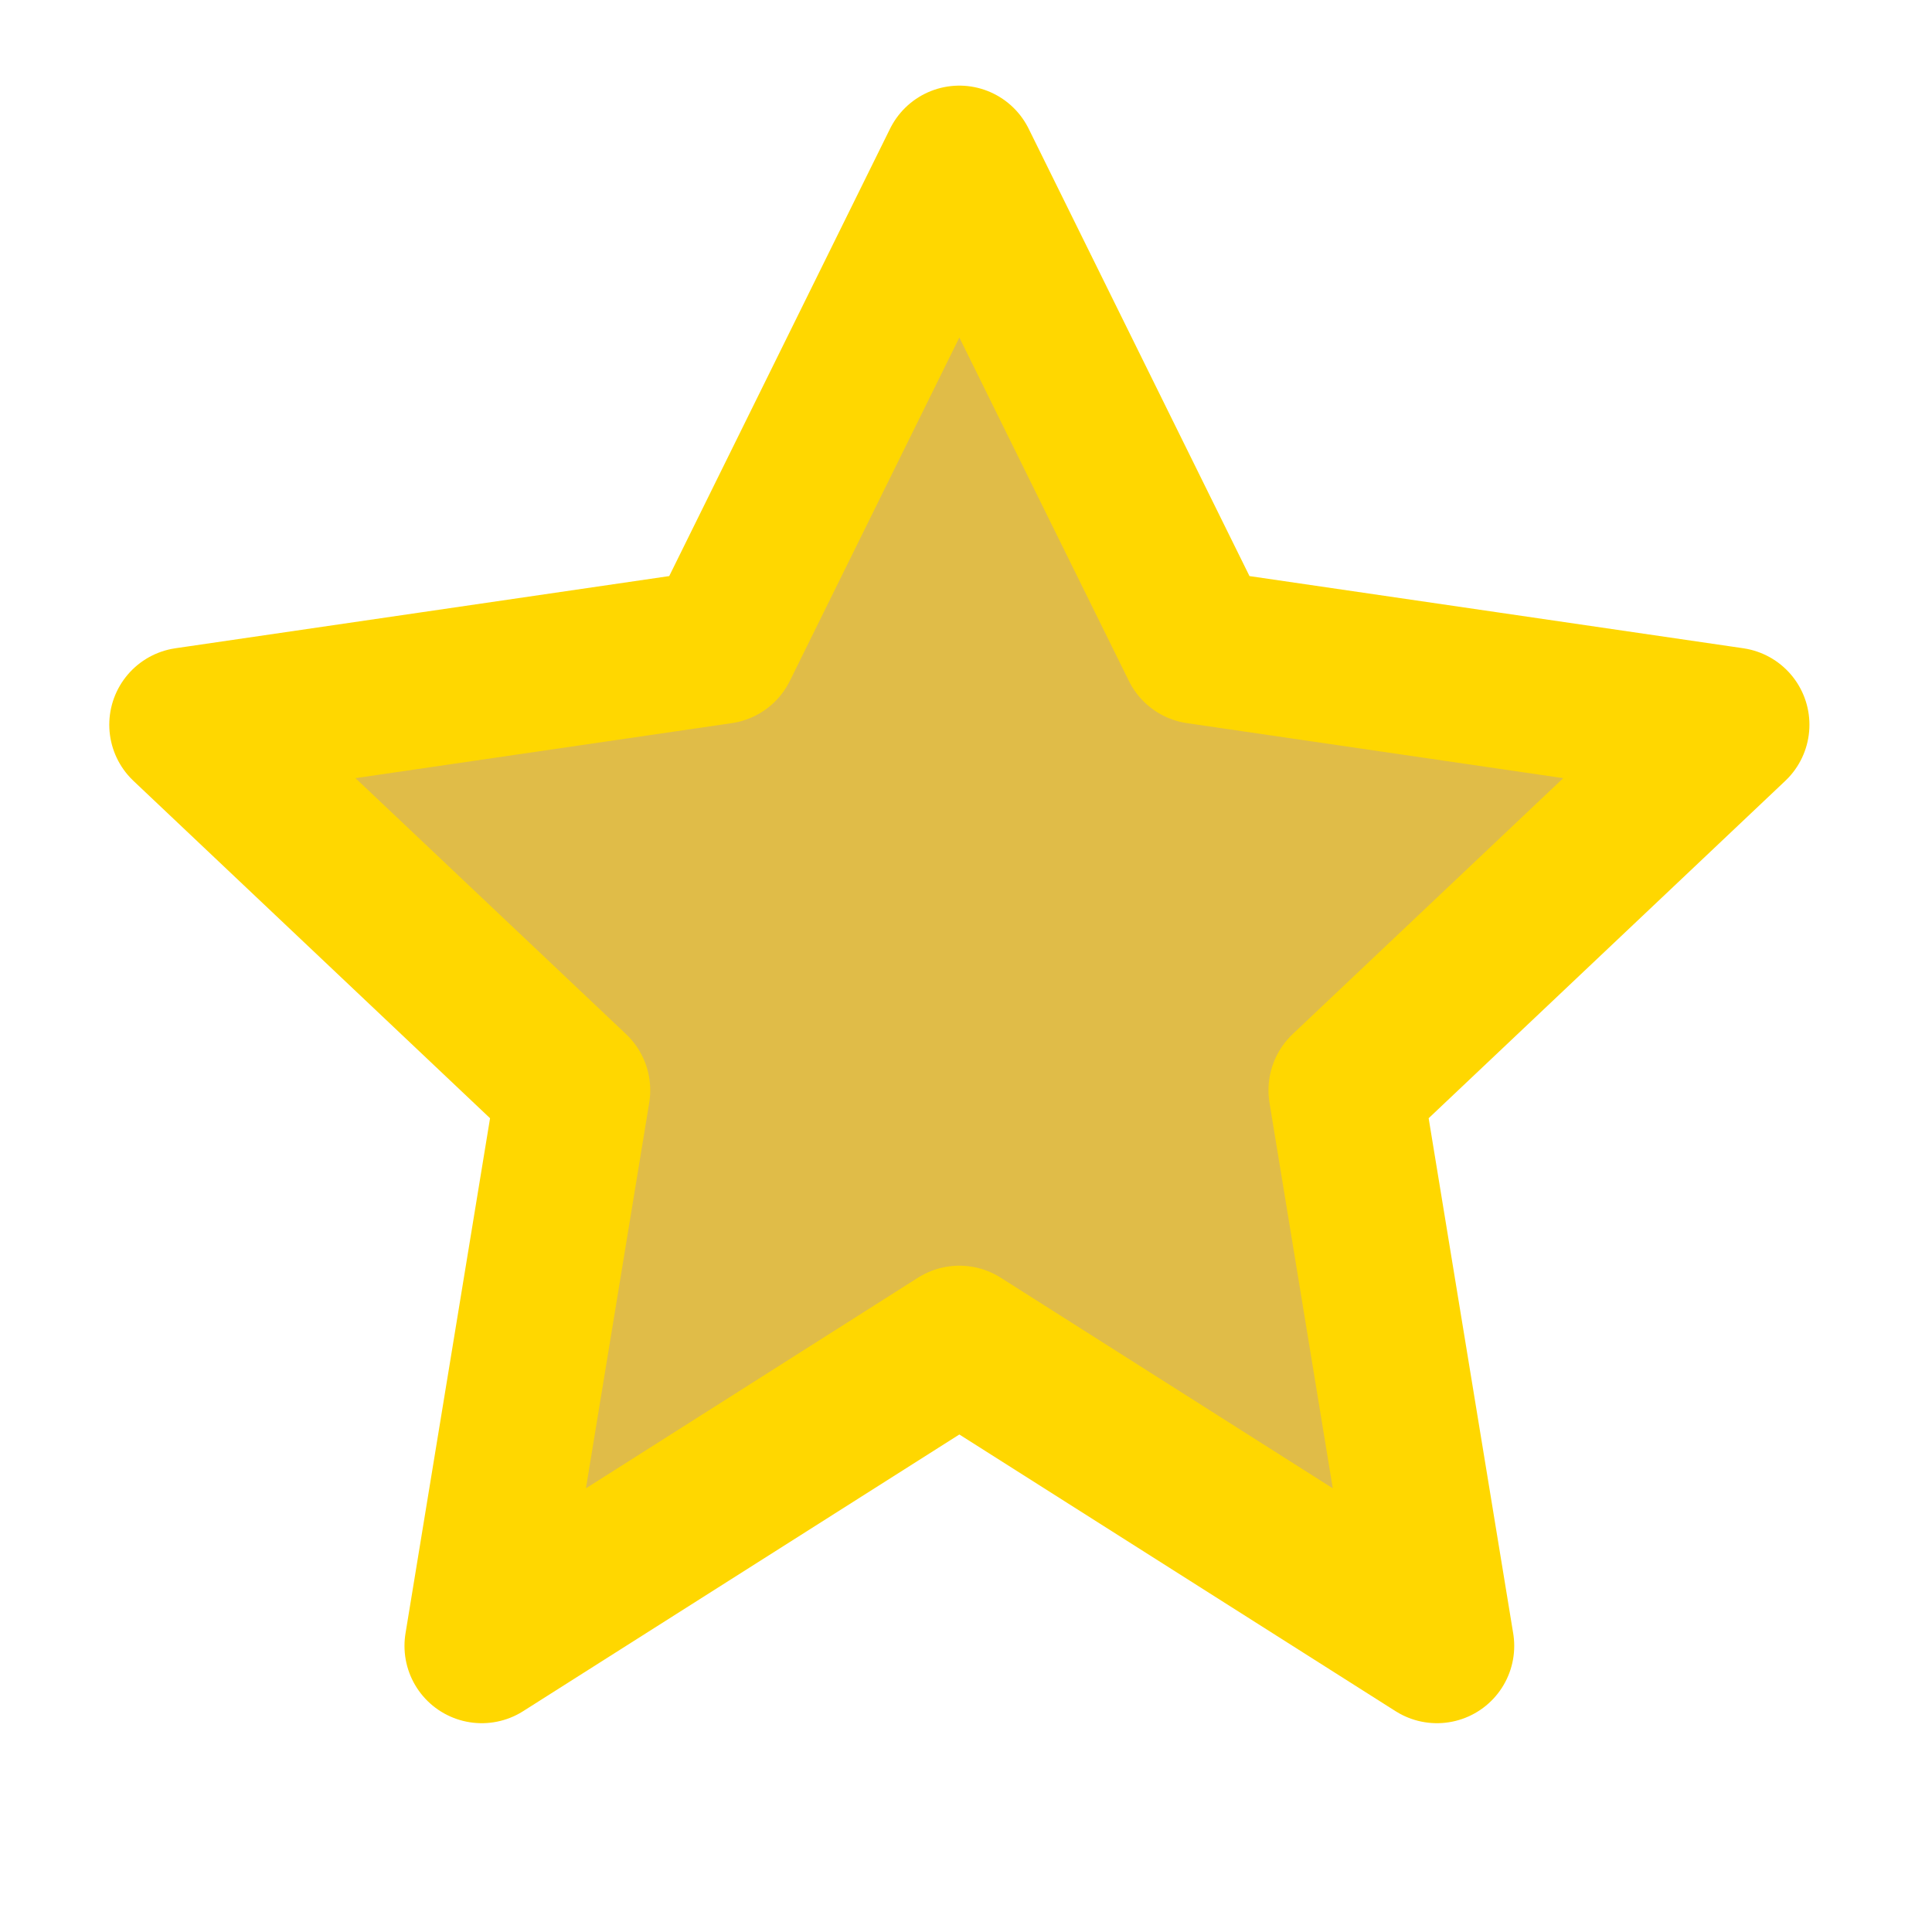
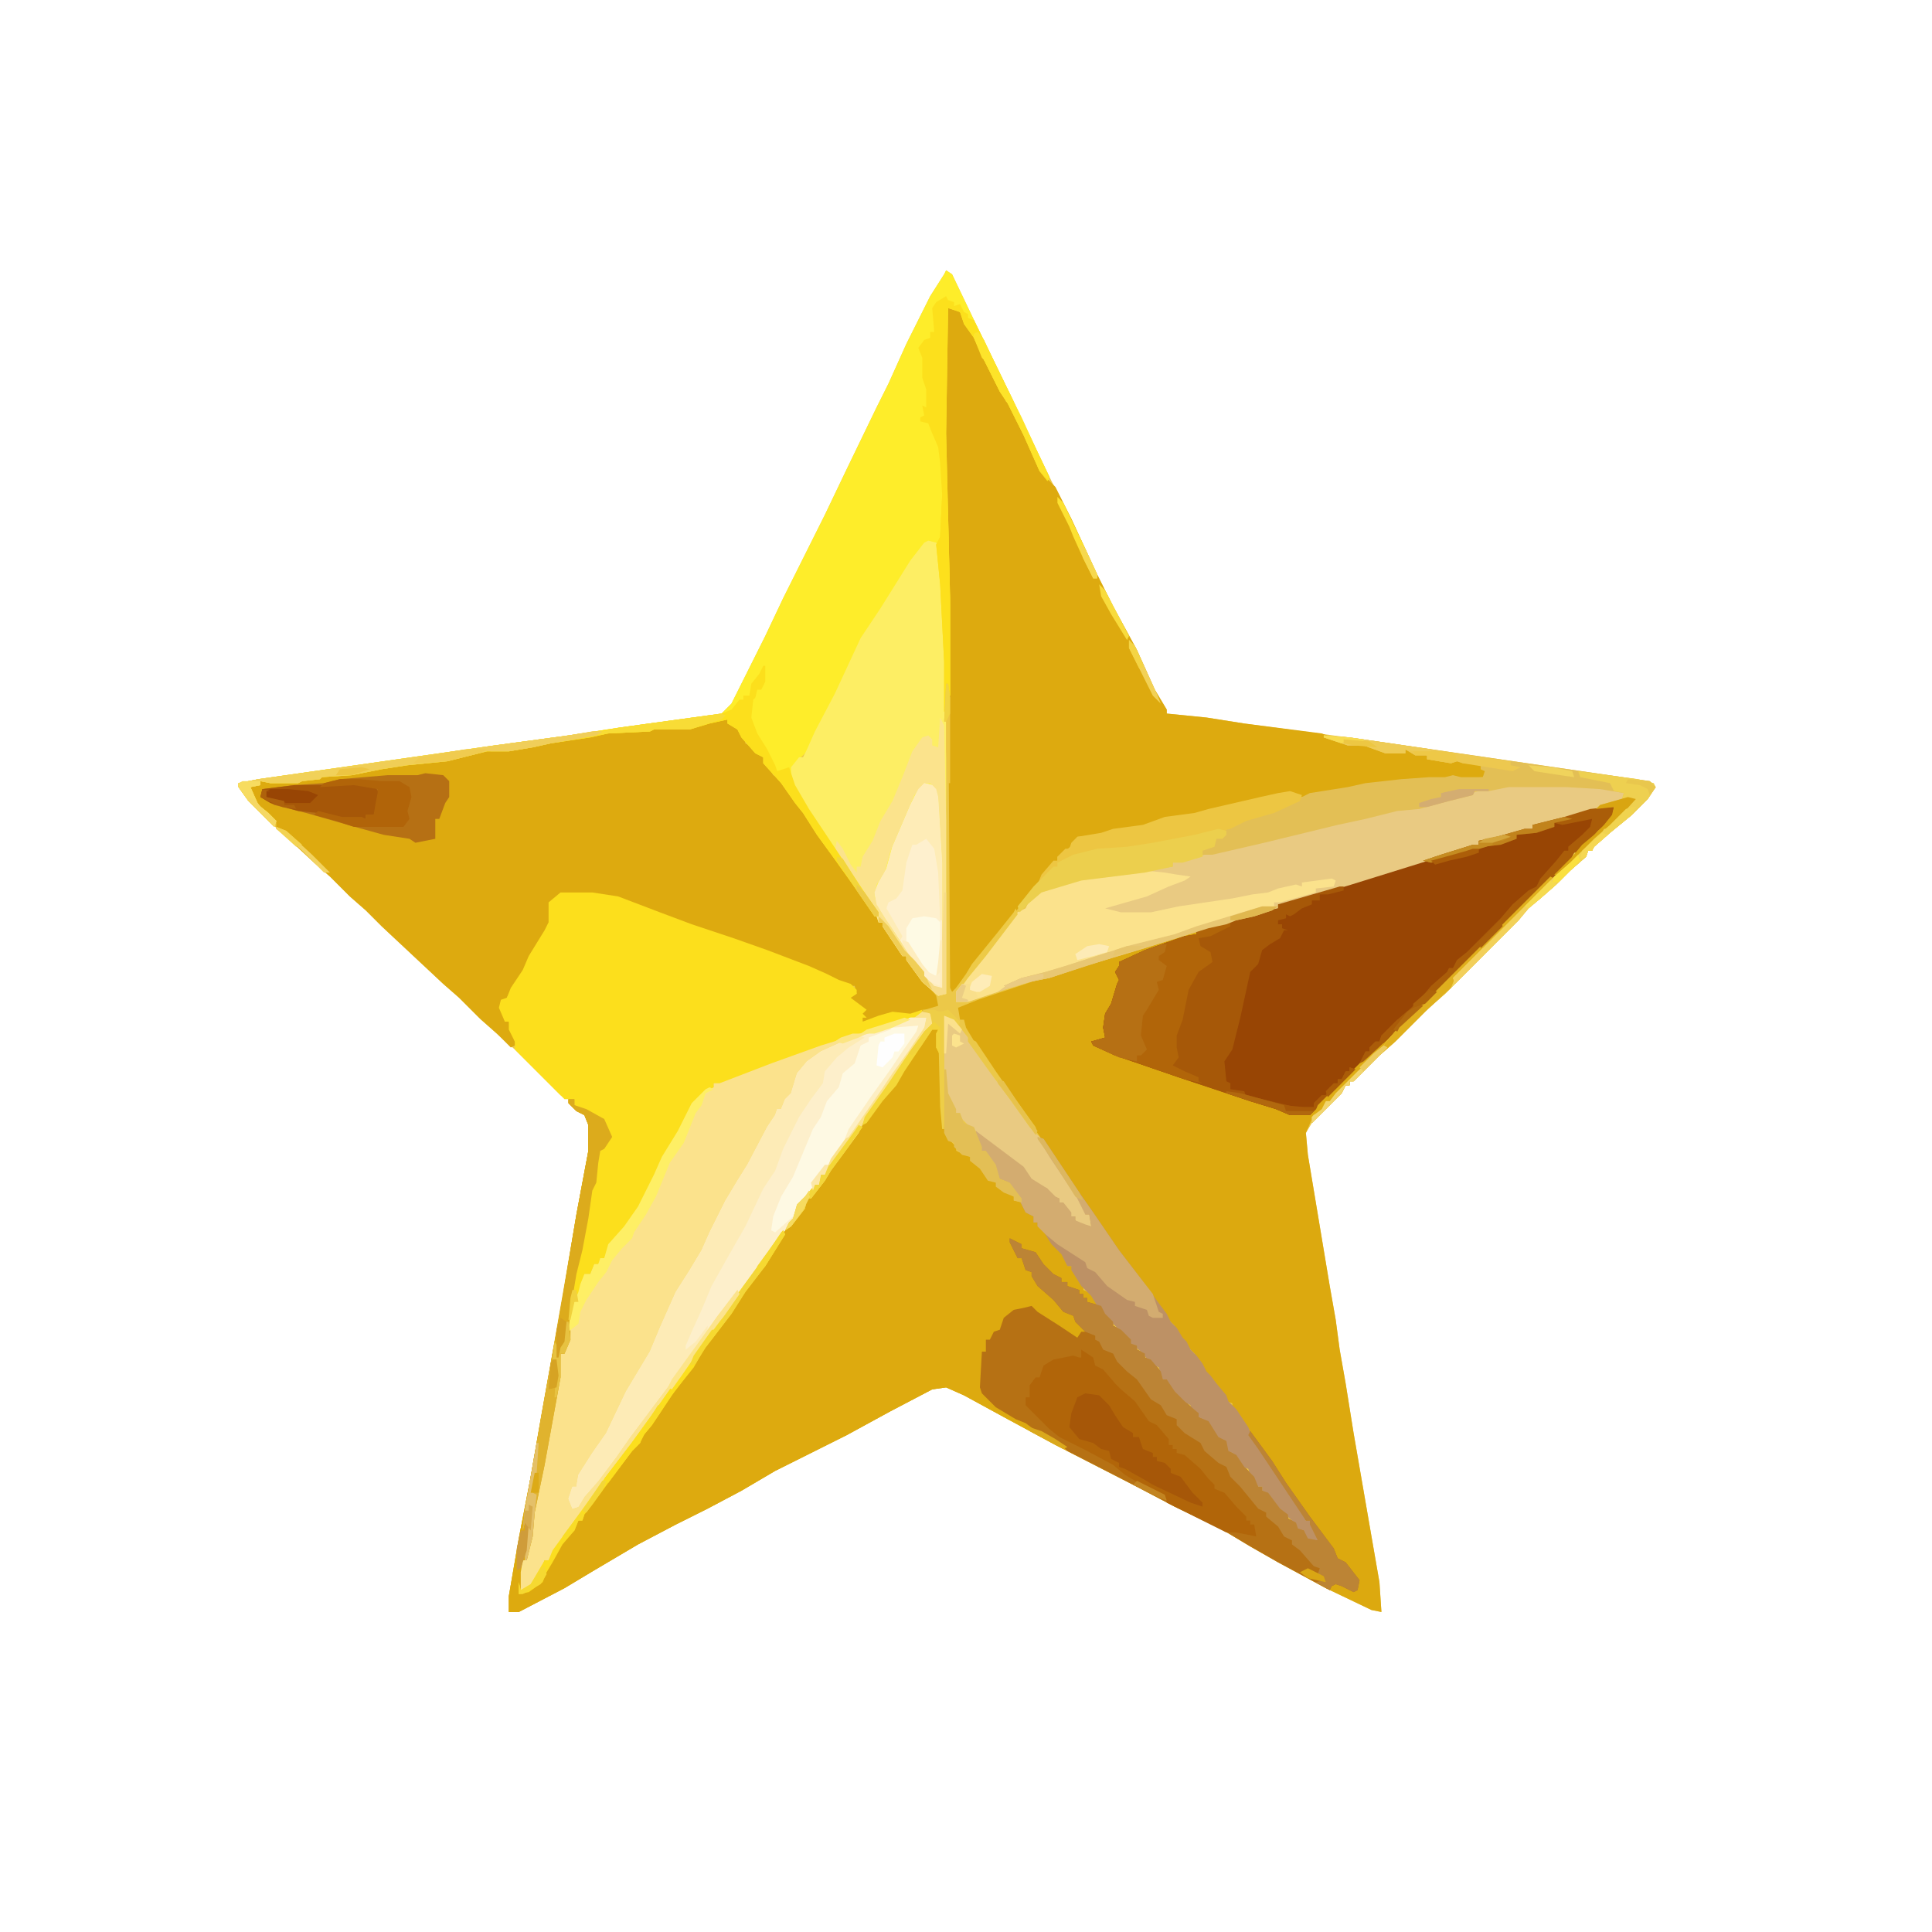
- <svg xmlns="http://www.w3.org/2000/svg" width="25" height="25" viewBox="0 0 25 25" fill="none">
-   <path d="M12.414 2.108L15.504 8.368L22.414 9.378L17.414 14.108L18.594 21.298L12.414 17.378L6.234 21.298L7.414 14.108L2.414 9.378L9.324 8.368L12.414 2.108Z" fill="#e0bc48" stroke="#FFD700" stroke-width="2" stroke-linecap="round" stroke-linejoin="round" />
+ <svg xmlns="http://www.w3.org/2000/svg" version="1.1" viewBox="0 0 972 828" width="30" height="30">
+   <path transform="translate(476,64)" d="m0 0 3 2 11 23 19 39 7 15 13 27 10 19 13 28 8 16 12 22 9 20 6 10v2l20 2 19 3 67 9 137 20 3 3-4 6-8 8-11 9-8 7-1 2h-2l-1 3-8 7-7 7-8 7-6 5-5 6-37 37-8 7-17 17-8 7-13 13h-2v2h-2l-2 4-15 15-3 5 1 11 11 66 3 17 2 15 3 17 4 25 9 52 4 23 1 15-5-1-23-11-24-13-14-8-15-9-23-11-19-10-41-21-24-13-22-12-9-4-7 1-21 11-22 12-36 18-17 10-17 9-16 8-19 10-22 13-15 9-23 12h-5v-8l5-29 6-31 6-34 10-56 7-42 6-32v-13l-2-5-4-2-4-4v-2l-4-2-23-23-8-7-10-9-10-10-8-7-31-29-8-8-8-7-10-10-8-7-15-14-8-7-10-10-5-7v-2l10-2 119-17 37-5 26-4 51-7 5-5 17-34 9-19 21-42 11-23 15-31 6-12 9-20 12-24 7-11z" fill="#ECC848" />
+   <path transform="translate(809,334)" d="m0 0h3l-1 6-7 6-6 7h-2l-2 4h-2l-2 4-8 8-8 7-63 63-7 6-9 11-12 11-11 11-3 4h-2l-2 4-5 5-3 7 1 11 11 66 3 17 2 15 3 17 4 25 9 52 4 23 1 15-5-1-23-11-24-13-14-8-15-9-23-11-19-10-41-21-24-13-22-12-9-4-7 1-21 11-22 12-36 18-17 10-17 9-16 8-19 10-22 13-15 9-23 12h-5v-8l5-29 6-31 6-34 10-56 7-42 6-32v-13l-2-5-4-2-4-4v-2h3v3l6 2 9 5 4 9-4 6-2 1-1 6-1 10-2 4-2 14-3 16-3 12-3 18v15l-3 7h-2v12l-8 44-5 24-1 12-3 12h-2l-1 15 5-3 7-12h2l2-5 16-22 10-14 13-17 13-18 12-17 10-14 12-17 7-10 14-19 8-12 7-6 5-8 1-3 5-5 5-6 4-7 12-16 10-13 6-8 5-6 4-8 10-14 3-3 2 1v10l1 3 1 26 1 11 3 6 3 3v2l4 2 3 1 5 5 5 7 3 1 5 5 4 2v2l4 1 4 6 2 1v3h2v2l4 2 6 10 3 2 2 6h2l6 10v2l4 2 3 3v3l2 1 6 7v2l4 2 5 5v2l3 1v2l4 2v2l3 1 5 6 1 4h2l4 6 5 5 7 6v2l5 2 5 8 4 2 1 5 4 2 4 6 5 5 2 5h2v2l3 1 6 8 4 3v2l4 2 1 3 3 1 2 4 5 1-4-8v-2h-2l-24-36-5-7-3-7-5-7v-2l-3-1-3-6-3-3-5-6-4-6-1-3-5-5-5-7v-2l-5-5-7-11-7-9-10-13-13-19-9-13-16-24-7-10-8-11-9-13-8-12-6-10-1-4h-2l-1-6 10-4 36-12 34-11 30-9 22-7 7-1 5-2 11-3 6-1v-2l31-9 45-14 9-3 13-4h3v-2l9-2 14-4h4v-2l16-4 13-4z" fill="#DCA90F" />
+   <path transform="translate(364,290)" d="m0 0h2l4 4h2l3 6v2l4 2 5 5 3 5 2 4 3 1 9 13 10 14 4 6 11 15 11 16 3 4v2h2v3h2l10 15v2h2l7 10 8 10 1 5-10 3-5 2h-5l-5-1-9 4h-4l-1-5 2-1-8-6 1-2h3l-1-4h-5l-1-2-5-1-9-5-12-4-12-5-31-11-13-4-26-10-10-3-12-1h-12l-5 4v10l-6 11-6 9-1 4-7 10-2 4-3 2 2 10h2l2 6 1 4 2 1-4 2-7-7-8-7-11-11-8-7-31-29-8-8-8-7-10-10-8-7-15-14-4-3v-4l-4-2v-2l-4-2-4-5-1-6 5-1v-2h19l2-1 9-1 1-1 15-1 16-3 20-3 12-1 20-5h11l15-2 10-3 23-3 2-1 21-1 5-1h15l10-3z" fill="#DDAA0F" />
+   <path transform="translate(469,445)" d="m0 0 3 1v10l1 3 1 26 1 11 3 6 3 3v2l4 2 3 1 5 5 5 7 3 1 5 5 4 2v2l4 1 4 6 2 1v3h2v2l4 2 6 10 3 2 2 6h2l6 10v2l4 2 3 3-1 3-4-2v-2h-2v-2h-2v-2l-4-1-2-1v-2h-3v-2l-4-1-5-5-4-6-7-3v-2l-5-2 3 9h2l3 6 3 3 4 6 4 3v2l4 2 4 5 4 2 5 5 1 3h-2l-2 4-11-7-12-8v-2l-4 1-1 2-5 1-4 4-2 4-5 5h-2v6h-2l1 5-1 14 2 4 4 1 1 4 5 2 6 4 5 2 20 12-2 1-28-15-22-12-9-4-7 1-21 11-22 12-36 18-17 10-17 9-16 8-19 10-22 13-15 9-23 12h-5v-8l5-29 6-31 6-34 10-56 7-42 6-32v-13l-2-5-4-2-4-4v-2h3v3l6 2 9 5 4 9-4 6-2 1-1 6-1 10-2 4-2 14-3 16-3 12-3 18v15l-3 7h-2v12l-8 44-5 24-1 12-3 12h-2l-1 15 5-3 7-12h2l2-5 16-22 10-14 13-17 13-18 12-17 10-14 12-17 7-10 14-19 8-12 7-6 5-8 1-3 5-5 5-6 4-7 12-16 10-13 6-8 5-6 4-8 10-14z" fill="#DDAA0F" />
+   <path transform="translate(477,82)" d="m0 0 6 3 7 12 3 5 4 9 9 17v2l2 1 7 14 5 12 6 11 5 5 8 16 13 28 8 16 12 22 9 20 6 10v2l20 2 19 3 39 5 10 4 8 1 10 2 4 2 10 1v-2l5 2 6 1v2l13 1 4-1 7 2 3 1v2l3 1-2 3-14 1-2-1-9 1h-9l-12 2-13 1-20 4-12 2-6-2-12 2-25 6-18 4-10 2-9 3-15 2-8 2-10 1-1 3-5 4-2 3h-2v2l-5 5-8 10-9 12-11 14-11 13-4 7-5 5-1-2-1-160v-45l-2-77 1-60z" fill="#DDAA0F" />
+   <path transform="translate(455,440)" d="m0 0h11l-1 5-8 12-8 11-6 9-16 23-9 12-3 7h-2l-1 5h-2l-1 3-8 8-2 7-8 10-8 12-9 12-8 12-9 12-11 16-11 15-12 17-14 19-10 13-9 13-9 12-5 8h-2l-2 5-5 8-2 2h-3v-9l1-6h2l2-12 2-16 5-26 7-38 1-12h2l1-6 1-2v-9l5-15 2-5 1-3h3l2-5h2l1-3h2l2-7 8-9 7-10 8-16 4-9 8-13 7-14 7-7 4-1v-2l56-21 21-6 16-5z" fill="#FBE28C" />
+   <path transform="translate(809,334)" d="m0 0h3l-1 6-7 6-6 7h-2l-2 4h-2l-2 4-8 8-8 7-63 63-7 6-5 5-13 12-27 27h-10l-7-3-13-4-36-12-32-11-11-5-1-2 7-2-1-5 1-7 3-5 3-10 1-2-2-4 2-3v-2l13-6 20-7 6-1v-2l12-4 7-1 5-2 11-3 6-1v-2l31-9 45-14 9-3 13-4h3v-2l9-2 14-4h4v-2l16-4 13-4z" fill="#984504" />
+   <path transform="translate(282,377)" d="m0 0h16l13 2 21 8 16 6 21 7 17 6 21 8 9 4 6 3 6 2 3 3v2l-3 2 8 6-2 2 2 2h-2v2l8-3 7-2 9 1 6-2-1 3-27 8-23 7-25 9-26 10h-3v2l-6 4-6 7-8 16-7 11-6 15-6 10-9 12-4 5-3 6-3 3h-2l-2 5h-3l-1 5-2 7v2h-2l-2 9h-1l1-11 3-17 2-7 3-16 3-17 1-3 1-11 2-4 4-4 1-3-3-6v-2l-4-1-11-6v-3h-5l-25-25v-4l-3-6v-4h-2l-3-7 1-4 3-1 2-5 6-9 3-7 8-13 2-4v-10z" fill="#FCDF1C" />
+   <path transform="translate(476,64)" d="m0 0 3 2 11 23 19 39 7 15 12 25-1 2-4-5-8-18-8-16-4-6-8-16-5-11-5-7-2-6-6-2-1 63 2 83v49h-1l-1 8h-1v-25l-2-39-2-21-6 1-10 14-9 15-10 15-8 16-12 25-6 12-4 7-5 5-2 3v7l8 14 30 45 5 7v2h-2l-11-16-10-14-8-11-7-11-4-5-7-10-9-10v-3l-4-2-7-8-2-4-5-3v-2l-9 2-10 3h-18l-2 1-21 1-9 2-20 3-9 2-12 2h-11l-20 5-20 2-13 2-15 3-15 1-1 1-9 1-2 1h-14l-5-1v2l-5 1 4 9 5 4 4 4-1 3-13-13-5-7v-2l10-2 119-17 37-5 26-4 51-7 5-5 17-34 9-19 21-42 11-23 15-31 6-12 9-20 12-24 7-11z" fill="#FEED2A" />
+   <path transform="translate(467,200)" d="m0 0 4 1 1 2 2 23 2 36v166l-4 1-8-7-8-11v-2h-2l-10-15v-2h-2l-2-6-34-51-8-14v-7l4-5h2l2-4 4-9 10-19 13-28 10-15 15-24 7-9z" fill="#FDEE64" />
+   <path transform="translate(759,323)" d="m0 0h33l20 2 5 2-1 4-35 11-10 1v2l-18 5-9 1v2l-19 6-45 14-33 10h-4v2l-11 3-15 5-9 2-32 10-30 9-18 6-10 2-19 6-12 4h-6v-5l13-17 9-11 9-12 4-2 2-4 6-5 17-5 10-2 31-4 8-1v-2l28-7 31-7 20-5 11-3 28-6 10-1 21-6 15-3z" fill="#E9CA82" />
+   <path transform="translate(508,551)" d="m0 0 6 3v2l7 2 4 6 5 5 4 2v2h3v2l6 2v2h2v2h2v2l7 2 2 4 4 4v2l4 2 5 5v2l3 1v2l4 2v2l3 1 5 6 1 4h2l4 6 5 5 7 6v2l5 2 5 8 4 2 1 5 4 2 4 6 5 5 2 5h2v2l3 1 6 8 4 3v2l4 2 1 3 3 1 2 4 5 1-4-8v-2h-2l-24-36-5-7 1-2 11 15 7 11 12 17 12 16 2 5 4 2 7 9-1 5-2 1-6-3-3-1-2 1-1 2-26-14-14-8-15-9-23-11-19-10-35-18-4-4-6-3-7-4-4-3-5-2-10-6-7-7-1-3 1-18h2v-6h2l2-4 3-1 2-6 5-4 5-1 4-1 3 3 11 7 9 6 2-3h2l-5-5-1-3-5-2-5-6-8-7-3-5v-2l-3-1-2-6h-2l-4-8z" fill="#B67114" />
+   <path transform="translate(458,440)" d="m0 0h8l-1 5-8 12-8 11-6 9-16 23-9 12-3 7h-2l-1 5h-2l-1 3-8 8-2 7-8 10-8 12-9 12-5 5-13 17-12 17-27 36-7 10-9 12-7 8-3 5-3 1-2-5 2-6h2l1-6 7-11 7-10 10-21 12-20 5-12 8-18 7-11 6-10 4-9 8-16 6-10 5-8 10-19 4-6 1-3h2l2-5 3-3 3-10 5-6 7-5 11-5 16-5 17-6z" fill="#FDEFCB" />
+   <path transform="translate(674,374)" d="m0 0h2v2l-8 2h-4v3h-4v2l-5 2-4 3-2 1-2-1v2l-4 1v2h2v2l3 1h-2l-2 4-5 3-4 3-2 7-4 4-5 23-4 16-4 6 1 10 2 1v3l7 1 1 3 8 1 17 4h9v-2l4-4h2l2-4 4-2v-2h2l2-4h2v-2l3 1-23 23h-10l-7-3-13-4-36-12-32-11-11-5-1-2 7-2-1-5 1-7 3-5 3-10 1-2-2-4 2-3v-2l13-6 20-7 6-1v-2l12-4 7-1 5-2 11-3 6-1v-2z" fill="#A65808" />
+   <path transform="translate(491,497)" d="m0 0 24 18 4 6 8 5 4 4 2 1v2h2l4 5v2h2v2l5 2 3 1-1-6h-2l-4-8-14-21-6-10 3 1 18 27 7 10 13 19 10 13 11 15 3 4 2 4 3 3 3 5 2 2 2 4 3 3 3 4 2 4 2 2 3 4 5 6 1 3 4 4 6 9 3 7 7 10 10 15 7 10 2 5h2l4 7v3h-5l-2-2v-3l-4-1-2-4-8-7-5-7-2-1v-2h-2l-4-6-1-3-3-1-5-7-3-1v-5l-5-2-5-8-4-2v-2l-4-2v-2l-4-2-5-5-3-4v-2h-2l-2-6-4-2-5-6-5-4-7-8-5-5-5-6-3-5-5-5-5-8v-2h-2l-3-6-5-5-5-8-2-1v-2h-2v-3l-4-2-5-10-3-3v-2l-5-2-3-6-3-5-1-3h-2l-3-6z" fill="#BD9165" />
+   <path transform="translate(576,366)" d="m0 0 10 1 6 1 7 1-3 2-8 3-11 5-21 6 8 2h15l14-3 27-4 10-2 8-1 5-2 9-2 3 1v-2l15-2 2 1-1 3-9 1v2l-18 5h-3v2l-16 4-30 9-8 3-26 7-25 8-17 5-13 4-4 3-15 5h-6v-5l13-17 9-11 9-12 4-2 2-4 6-5 17-5 10-2z" fill="#FBE28C" />
+   <path transform="translate(666,298)" d="m0 0 13 1 151 22 3 3-4 6-8 8-11 9-8 7-1 2h-2l-1 3-8 7-7 7-8 7-6 5-5 6-37 37-8 7-17 17-8 7-13 13h-2v2h-2l-2 4-15 15v-3l7-8 24-24 5-4 9-11 15-14 60-60 8-7 4-5 8-7 4-5 6-5 2-6-9 1 2-2 11-3 1-3-12-2-17-1h-29l-10 2h-7l-1 2-12 3-15 4-11 1-16 4-14 3-37 9-26 6h-5l-1-3 6-1 2-4 3-3 4-3 8-4 14-4 18-9 19-3 9-2 18-2 14-1h8l4-1 4 1h11l1-3-2-1v-2l-9-1-3-1-3 1-12-2v-2h-6l-5-3v2h-10l-11-4h-8l-12-4z" fill="#E3BF55" />
+   <path transform="translate(544,607)" d="m0 0 6 4 1 4 4 2 6 7 3 3 7 6 7 10 4 2 6 7v3h2v2h2v2l4 1 8 7 4 5 3 3v2l5 2 6 7 5 5v2h2v2h2l1 6-10-2h-5l-30-15-1-3-15-8-5-3-6-5-13-7-14-7-5-4-12-12v-4h2v-6l3-4h2l2-6 5-3 10-2 3 1h1z" fill="#B16509" />
+   <path transform="translate(432,449)" d="m0 0 3 1-8 5-6 5-6 7-1 6-6 8-6 9-8 16-4 11-6 9-9 19-8 14-9 16-5 12-5 11-3 7v2l5-4 6-8v3l-12 17-27 36-7 10-9 12-7 8-3 5-3 1-2-5 2-6h2l1-6 7-11 7-10 10-21 12-20 5-12 8-18 7-11 6-10 4-9 8-16 6-10 5-8 10-19 4-6 1-3h2l2-5 3-3 3-10 5-6 7-5 11-5z" fill="#FDEBB6" />
+   <path transform="translate(508,551)" d="m0 0 6 3v2l7 2 4 6 5 5 4 2v2h3v2l6 2v2h2v2h2v2l7 2 2 4 4 4v2l4 2 5 5v2l3 1v2l4 2v2l3 1 5 6 1 4h2l4 6 5 5 7 6v2l5 2 5 8 4 2 1 5 4 2 4 6 5 5 2 5h2v2l3 1 6 8 4 3v2l4 2 1 3 3 1 2 4 5 1-4-8v-2h-2l-24-36-5-7 1-2 11 15 7 11 12 17 12 16 2 5 4 2 7 9-1 5-2 1-6-3-3-1-2 1-1 2-7-4 4-1v-2l-3-1 1-3-3-1-7-8-4-3v-2l-4-2-3-5-6-5v-2l-4-2-9-11-5-5-2-5-4-2-7-6-2-4-8-5-4-4v-3l-5-2-3-5-5-3-7-10-5-4-5-5-2-4-5-2-2-4-2-1v-2l-5-2-5-5-1-3-5-2-5-6-8-7-3-5v-2l-3-1-2-6h-2l-4-8z" fill="#BC8435" />
+   <path transform="translate(619,391)" d="m0 0v3l-10 5-6 1 1 4 5 3 1 5-7 5-5 9-3 15-3 8v6l1 5-3 4 6 3 7 3v2l2 1-9-2-35-12-11-5-1-2 7-2-1-5 1-7 3-5 3-10 1-2-2-4 2-3v-2l13-6 20-7 6-1v-2l12-4z" fill="#B16509" />
+   <path transform="translate(465,322)" d="m0 0 4 1 2 2 1 4 2 33v63l-4-1-9-10-9-14-11-17-1-6 2-5 4-7 3-11 9-21 4-8z" fill="#FEF0CE" />
+   <path transform="translate(475,439)" d="m0 0 5 2 7 9 7 11 8 10 8 11 11 16 2 2 6 10 10 15 7 11v3h2l1 6-5-1-3-2v-2h-2l-4-5v-2h-2v-2l-5-2-1-3-4-2-5-3-5-7-11-7-5-5-10-8-4-4v-2h-2l-5-10-1-12z" fill="#E9CA82" />
+   <path transform="translate(214,317)" d="m0 0 9 1 3 3v8l-2 3-3 8h-2v10l-10 2-3-2-13-2-18-5-21-6-16-4-7-4 1-4 16-2 15-1 8-2 24-2h15z" fill="#B67014" />
+   <path transform="translate(458,440)" d="m0 0h8l-1 5-8 12-8 11-6 9-16 23-9 12-3 7h-2l-1 5h-2l-1 3-8 8-2 5-9 8-2-1 1-7 4-10 6-10 10-24 4-6 3-8 6-7 2-7 6-5 3-9 4-2v-2l11-4 1-2z" fill="#FEF9E3" />
+   <path transform="translate(491,497)" d="m0 0 24 18 4 6 8 5 4 4 2 1v2h2l4 5v2h2v2l5 2 3 1-1-6h-2l-4-8-14-21-6-10 3 1 18 27 7 10 13 19 10 13 7 9 3 9 2 1v2h-5l-2-1-1-3-6-2v-2l-4-1-10-7-6-7-4-2-1-3-14-9-6-5-4-4v-2h-2v-3l-4-2-5-10-3-3v-2l-5-2-3-6-3-5-1-3h-2l-3-6z" fill="#D3AC70" />
+   <path transform="translate(473,289)" d="m0 0 2 4 1 48v87l-4 1-8-7-8-11v-2h-2l-10-15v-2h-2l-2-6-20-30 1-5 3 4 4 8 3 4v-3h2l1-5 5-8 4-10 6-10 5-12 5-13 5-7 3-1 2 2v3l3 1zm-8 33-5 6-12 28-3 11-4 6-1 6 3 7 9 14 10 15 9 10h3v-63l-2-33-2-5-2-2z" fill="#FBE38C" />
+   <path transform="translate(384,263)" d="m0 0h1v8l-2 4h-2l-1 4-1 1-1 9 3 8 5 8 4 8 1 3 6-2 3 9 7 12 30 45 5 7v2h-2l-11-16-10-14-8-11-7-11-4-5-7-10-9-10v-3l-4-2-7-8-2-4-5-3v-2l-9 2-10 3h-18l-2 1-21 1-9 2-20 3-9 2-12 2h-11l-20 5-20 2-13 2-15 3-15 1-1 1-9 1-2 1h-14l-5-1v2l-5 1 4 9 5 4 4 4-1 3-13-13-5-7v-2l10-2 119-17 37-5 26-4 51-7 5-2 4-5h2v-2h3l1-6 4-5z" fill="#FCDF1C" />
+   <path transform="translate(476,77)" d="m0 0 1 2 3 1v2l3-1 2 4 2 1v2l3 1 19 39 7 15 12 25-1 2-4-5-8-18-8-16-4-6-8-16-5-11-5-7-2-6-6-2-1 63 2 83v49h-1l-1 8h-1v-25l-2-39-2-20 2-4 1-21-1-16-1-8-3-7-2-5-4-1v-2l2-1-1-5 2 1v-9l-2-6v-10l-2-5 3-4 3-1v-3h2l-1-12 2-3z" fill="#FCE01C" />
+   <path transform="translate(649,326)" d="m0 0 6 2-1 3-13 6-14 4-8 4-28 6-24 4-15 1-15 4-5 2v2l-6 5-4 4 2-5 6-7h2v-2l4-4h2l1-3 3-3 12-2 6-2 15-2 11-4 15-2 7-2 26-6 9-2z" fill="#EDC642" />
+   <path transform="translate(613,345)" d="m0 0 4 1v2l-2 2h-3l-1 4-6 2v3l-10 3h-5v2l-14 3-32 4-20 6-7 6-4 4-1-3 8-10 10-10h2v-2l8-4 12-3 15-1 13-2 21-4z" fill="#ECCF4D" />
+   <path transform="translate(286,481)" d="m0 0h3v3l6 2 9 5 4 9-4 6-2 1-1 6-1 10-2 4-2 14-3 16-3 12-3 18v15l-3 7h-2v12l-8 44-5 24-1 12-3 12h-1l1-18-1-1-1 4 1-10 8-46 5-28 7-40 6-35 6-32v-13l-2-5-4-2-4-4z" fill="#DCAB1C" />
+   <path transform="translate(546,629)" d="m0 0 7 1 5 5 3 5 4 6 5 3v2h3l2 6 5 2v2h2v2l4 1 3 3v2l5 2 6 8 5 5v2l-6-2-19-9-5-3-9-5-3-1v-2l-4-2-1-4-4-1-4-3-7-2-5-6 1-7 3-8z" fill="#A65708" />
+   <path transform="translate(585,403)" d="m0 0h2l-1 4-3 2v2l4 3-2 7-3 1 1 4-6 10-2 3-1 10 3 7-3 3h-2v3l-9-2-13-6-1-2 7-2-1-5 1-7 3-5 3-10 1-2-2-4 2-3v-2l13-6z" fill="#B67014" />
+   <path transform="translate(794,316)" d="m0 0 30 4 8 2 1 2-4 6-8 8-11 9-8 7-1 2h-2l-1 3-8 7-7 7-8 7-6 5-5 6-37 37-8 7-17 17-8 7-13 13h-2v2h-2l-2 4-15 15v-3l7-8 24-24 5-4 9-11 15-14 60-60 8-7 4-5 8-7 4-5 6-5 2-6-9 1 2-2 11-3 1-3-5-1-2-4-15-3z" fill="#EED050" />
+   <path transform="translate(465,322)" d="m0 0 4 1 2 2 1 4 2 33v29h-1l-1-24-2-12-4-5-5 3h-2l-3 9-2 14-3 4-4 2-1 3 8 14-1 2-7-10-5-8-1-6 2-5 4-7 3-11 9-21 4-8z" fill="#FEECB7" />
+   <path transform="translate(809,334)" d="m0 0h3l-1 6-7 6-6 7h-2l-2 4h-2l-2 4-8 8-8 7-63 63-7 6-5 5-13 12-2 1 3-6h2v-2l3-3h2l1-3 8-8 7-6 5-5 5-6 8-7 1-2h2l2-4 5-4 17-17 6-7 8-7 4-2 2-4 8-9 4-5h2v-2l7-6 4-4 1-4-15 3-4-1v2l-9 3-10 1v2l-8 3-9 1-8 3-7 2-11 3-4-1 9-3 16-5h3v-2l9-2 14-4h4v-2l16-4 13-4z" fill="#AA5D09" />
+   <path transform="translate(178,322)" d="m0 0 10 1 3 4-1 5-2 6h-4v2h-12l-12-3-10-1-14-4-5-3 1-4 16-2h16z" fill="#A65708" />
+   <path transform="translate(357,475)" d="m0 0 2 1-4 2-2 6-3 4-6 15-7 10-7 17-5 9-6 9-1 3-5 5-5 6-3 6-4 5-6 9-3 6-1 6-5 4 1-10 4-10 1-4 2-5h3l2-5h2l1-3h2l2-7 8-9 7-10 8-16 4-9 8-13 7-14 7-7z" fill="#FEEF65" />
+   <path transform="translate(298,296)" d="m0 0h5l-3 2-11 2-12 2-9 2-12 2h-11l-20 5-20 2-13 2-15 3-15 1-1 1-9 1-2 1h-14l-5-1v2l-5 1 4 9 5 4 4 4-1 3-13-13-5-7v-2l10-2 119-17 37-5z" fill="#F0CE56" />
+   <path transform="translate(171,320)" d="m0 0h10l11 1h9l5 3 1 5-2 7 1 4-3 4h-25l-9-3-11-3 2-2 12 3h10l2 1v-2h4l1-6 1-5v-2l-12-2-17 1 2-2z" fill="#B16409" />
+   <path transform="translate(475,466)" d="m0 0h1l1 12 4 8v2h2l2 5 5 2 4 10v2h2l5 7 2 7 5 2 6 8v2l-4-1v-2l-5-2-4-3v-2l-4-1-4-6-5-4v-2l-4-1-4-4v-2l-3-1-2-4z" fill="#E3BF55" />
+   <path transform="translate(285,593)" d="m0 0h1l1 9-3 7h-2v12l-8 44-5 24-1 12-3 12h-1l1-18-1-1-1 4 1-10 8-46 5-28 2-11 2 3 2-3z" fill="#E0B32E" />
+   <path transform="translate(394,547)" d="m0 0 1 2-10 16-10 13-7 11-10 13-4 5-5 9-9 11-12 18-5 6-1 3-4 4-12 16-8 11-4 5-1 3h-2l-2 5-6 7-5 9-3 5-2 5-7 5-5 1v-6l1 4 5-3 7-12h2l2-5 16-22 10-14 13-17 13-18 12-17 10-14 12-17 7-10 14-19 8-12z" fill="#FBDE20" />
+   <path transform="translate(465,389)" d="m0 0 6 1 2 2v25l-2 3-5-3-9-13-1-2v-7l3-5z" fill="#FEFAE4" />
+   <path transform="translate(475,170)" d="m0 0h1l1 18 1 44v46h-1l-1 8h-1v-25l-2-39-2-20 2-4 1-21z" fill="#FDE01C" />
+   <path transform="translate(780,369)" d="m0 0 2 1-50 50-2 5-13 12-15 15-8 7-13 13h-2v2h-2l-2 4-15 15v-3l7-8 24-24 5-4 9-11 15-14z" fill="#DFAF1D" />
+   <path transform="translate(666,298)" d="m0 0 13 1 81 12v2l5 1-4 2-25-4-3-1-3 1-12-2v-2h-6l-5-3v2h-10l-11-4h-8l-12-4z" fill="#EDC84F" />
+   <path transform="translate(635,384)" d="m0 0h8l-3 2-9 3-9 2-5 2-9 2-32 10-30 9-18 6-10 2-10 3-3-1 9-4 12-3 10-3 31-10 24-6 11-4 23-7z" fill="#E8C773" />
+   <path transform="translate(464,437)" d="m0 0 5 1v5l-8 11-7 10-11 16-8 11-3 7-14 19-3 5-7 9h-2l-1 5-7 9-3 2 2-4 2-2 2-7 4-4 5-6h2l1-5 3-3 2-5 13-18 11-16 9-13 11-16 3-4 1-4h-6z" fill="#FBE28C" />
+   <path transform="translate(821,334)" d="m0 0h2l-2 4-11 9-8 7-1 2h-2l-1 3-8 7-7 7-8 7-6 5-5 6-32 32-1-3 51-51 8-7 12-12 8-7 8-8z" fill="#F2D159" />
+   <path transform="translate(492,95)" d="m0 0 3 4 11 23 8 16 12 26 2 6-5-5-8-18-8-16-4-6-8-16-5-11v-2z" fill="#FDE329" />
+   <path transform="translate(475,377)" d="m0 0h1v51l-4 1-8-7-8-11v-2h-2l-10-15v-2h-2l1-3 8 11 5 7 5 5 8 10 5 3v-25z" fill="#F7DC89" />
+   <path transform="translate(167,315)" d="m0 0 4 1-2 2-7 1-1 1-9 1-2 1h-14l-5-1v2l-5 1 4 9 5 4 4 4-1 3-13-13-5-7v-2l10-2z" fill="#F1D159" />
+   <path transform="translate(363,287)" d="m0 0 2 1-2 2-13 4-3 1h-18l-2 1-21 1-6 1 3-2 9-2z" fill="#F8DC36" />
+   <path transform="translate(787,339)" d="m0 0 4 1-9 2v2l-9 3-10 1v2l-8 3-9 1-8 3-7 2-11 3-4-1 9-3 16-5h3v-2l9-2 14-4h4v-2z" fill="#C1831C" />
+   <path transform="translate(470,442)" d="m0 0 3 3v14l-2-4v-7l1-2h-3l-14 21-4 7-7 8-8 11-2 1 1-4 12-17 8-12 10-14z" fill="#F4D737" />
+   <path transform="translate(394,547)" d="m0 0 1 2-10 16-10 13-7 11-10 13-4 5-4 7-3 1 2-5 12-17 9-12 4-6 13-18z" fill="#F3D63A" />
+   <path transform="translate(679,465)" d="m0 0 3 1-23 23h-10l-7-3-13-4-12-4v-1l7 1 22 6 10 1h5v-2l4-4h2l2-4 4-2v-2h2l2-4h2z" fill="#A85908" />
+   <path transform="translate(464,436)" d="m0 0h6l3 1 4-1 6 6-1 2-5-4-2-1v57h-1l-1-11-1-40-2-2h-1l-1-5z" fill="#EECE47" />
+   <path transform="translate(819,329)" d="m0 0 4 1-9 10-5 5h-2l-2 4-10 9-11 11-2-1 9-9 5-6 6-5 5-5 4-5 1-4-9 1 2-2z" fill="#D9A511" />
+   <path transform="translate(348,614)" d="m0 0v3l-10 13-10 15-5 6-1 3-4 4-12 16-2-2 13-17 13-18 12-17 4-5z" fill="#FCDF1E" />
+   <path transform="translate(458,440)" d="m0 0h8l-1 5-8 12-8 11-6 9-16 23-2 1 2-5 11-16 10-14 6-9 7-10 1-3-13 1 3-2z" fill="#FDEEC3" />
+   <path transform="translate(666,298)" d="m0 0 13 1 41 6v1h-11l-2-1v2h-10l-11-4h-8l-12-4z" fill="#EECB55" />
+   <path transform="translate(270,654)" d="m0 0h1l-1 15-2 10 2 1-1 9-1 12-3 12h-1l1-18-1-1-1 4 1-10z" fill="#E4C069" />
+   <path transform="translate(450,448)" d="m0 0h5v5l-3 4h-2l-1 3-5 5-3-1 1-10 1-2h2v-2z" fill="#FEFEFE" />
+   <path transform="translate(821,334)" d="m0 0h2l-2 4-11 9-8 7-1 2h-2l-1 3-8 7-6 6h-3l1-3 8-7 12-12 8-7 8-8z" fill="#F0D34F" />
+   <path transform="translate(136,325)" d="m0 0h9l10 1 5 2-4 4h-12l-10-3v-3z" fill="#984504" />
+   <path transform="translate(298,296)" d="m0 0h5l-3 2-11 2-12 2-9 2-12 2h-9l-5-1v-1l44-6z" fill="#F0CE5A" />
+   <path transform="translate(558,407)" d="m0 0h2l-1 3-31 10-10 2-10 3-3-1 9-4 12-3 10-3z" fill="#E8C773" />
+   <path transform="translate(371,577)" d="m0 0 1 2-7 10-13 18-9 13-5 7-2-1 2-4 13-18 10-14z" fill="#FCE489" />
+   <path transform="translate(432,494)" d="m0 0 2 1-10 14-6 8-3 5-7 9h-2l-1 5-7 9-3 2 2-4 2-2 2-7 4-4 5-6h2l1-5 3-3 14-19z" fill="#F4D736" />
+   <path transform="translate(487,450)" d="m0 0 4 2 10 15 7 10 13 18 1 4-4-4-10-14-11-15-10-14z" fill="#EBC849" />
+   <path transform="translate(696,454)" d="m0 0 2 1-17 17h-2v2h-2l-2 4-15 15v-3l7-8 24-24z" fill="#F1D56E" />
+   <path transform="translate(454,401)" d="m0 0 3 1 7 11 4 5 3 1 1-7 1-11h1v24l-4-1-9-10-7-11z" fill="#FEEDBF" />
+   <path transform="translate(234,305)" d="m0 0h11l-4 2-16 4-17 1 3-3 17-3z" fill="#F0CB4F" />
+   <path transform="translate(511,385)" d="m0 0 1 3-16 21-9 11-5 7-1-2 5-7 3-5 13-16 8-10z" fill="#EDCA47" />
+   <path transform="translate(734,325)" d="m0 0h15v1h-7l-1 2-12 3-11 3h-4v-2l6-2 5-1v-2z" fill="#D4AD71" />
+   <path transform="translate(701,447)" d="m0 0m-1 1m-1 1m-1 1m-1 1m-1 1v3l-13 12-11 11-3 4h-2l-2 4-4 3 2-5 31-31z" fill="#DEAC14" />
+   <path transform="translate(757,348)" d="m0 0 3 1-4 2h-5v2l-13 4-7 2-11 3-4-1 9-3 16-5h3v-2l9-2z" fill="#C58C21" />
+   <path transform="translate(532,178)" d="m0 0 3 3 11 23 6 13v2h-2l-5-10-5-11-2-5-6-12z" fill="#FCE131" />
+   <path transform="translate(442,389)" d="m0 0 5 5 8 12 5 5 5 6 2 5 2 4-5-4-8-11v-2h-2l-10-15v-2h-2z" fill="#F0CE57" />
+   <path transform="translate(264,694)" d="m0 0 2 1-1 13-3 9-2 1v-11l2-9h2z" fill="#CF9C3A" />
+   <path transform="translate(122,321)" d="m0 0h9v2l-5 1 4 9 5 4 4 4-1 3-13-13-5-7v-2z" fill="#F7DC60" />
+   <path transform="translate(617,477)" d="m0 0 7 1 22 6 1 3h14l-2 2h-10l-7-3-13-4-12-4z" fill="#B1680E" />
+   <path transform="translate(711,306)" d="m0 0h15l6 1 1 4-3 1-12-2v-2h-6z" fill="#EEC847" />
+   <path transform="translate(285,593)" d="m0 0h1l1 9-3 7h-2v12l-2 10h-1l1-19h-2l1-9 2 3 2-3z" fill="#E7C241" />
+   <path transform="translate(476,272)" d="m0 0h1l1 7v43h-1l-1-17v-14h-1z" fill="#EEC642" />
+   <path transform="translate(494,418)" d="m0 0 5 1-1 5-5 3h-6l2-5z" fill="#FEECB7" />
+   <path transform="translate(470,442)" d="m0 0 3 3v14l-2-4v-7l1-2h-3l-6 9-4 4-2-1 8-11z" fill="#F2D33A" />
+   <path transform="translate(421,359)" d="m0 0 3 1 10 16 8 11v2h-2l-11-16-8-12z" fill="#F3D63A" />
+   <path transform="translate(324,647)" d="m0 0v3l-2 4-4 4-12 16-2-2 13-17z" fill="#FCDF1D" />
+   <path transform="translate(568,250)" d="m0 0 3 3 11 24 2 5-4-4-12-24z" fill="#F2D156" />
+   <path transform="translate(522,500)" d="m0 0 3 1 18 27 2 4-4-2-12-19-7-10z" fill="#DCB761" />
+   <path transform="translate(484,423)" d="m0 0h4v3l3 1 1 3-5 2h-6v-5z" fill="#F9DF8B" />
+   <path transform="translate(553,403)" d="m0 0 5 1-1 3-7 2-8 2-1-3 6-4z" fill="#FDEBB6" />
+   <path transform="translate(364,591)" d="m0 0v3l-9 12-5 8-3 1 2-5 12-17z" fill="#F6D930" />
+   <path transform="translate(635,384)" d="m0 0h8l-3 2-9 3-9 2h-3v-2z" fill="#E0B84F" />
+   <path transform="translate(703,441)" d="m0 0 2 1-7 9-12 11-2 1 3-6h2v-2l3-3h2l1-3 5-5z" fill="#AA5C09" />
+   <path transform="translate(282,591)" d="m0 0 3 2-1 10-2 3-1 5h-1v-14z" fill="#D5A01F" />
+   <path transform="translate(553,222)" d="m0 0 3 3 12 23-1 2-8-13-5-9z" fill="#F8DB3C" />
+   <path transform="translate(139,344)" d="m0 0 5 2 13 12 9 9h-3l-11-11-8-7z" fill="#F2D260" />
+   <path transform="translate(769,313)" d="m0 0 12 1 10 2 1 3-7-1-13-2z" fill="#F0D35C" />
+   <path transform="translate(274,716)" d="m0 0 1 4-3 5-9 5h-2v-6l1 4 5-3 5-8z" fill="#F6D931" />
+   <path transform="translate(278,612)" d="m0 0h2l1 8-1 6-4 1 1-13z" fill="#D6A323" />
+   <path transform="translate(394,547)" d="m0 0 1 2-10 16-5 5 1-5 8-11z" fill="#F6D931" />
+   <path transform="translate(502,471)" d="m0 0 3 1 6 9 11 16-1 2-12-17-7-9z" fill="#E7C24D" />
+   <path transform="translate(492,95)" d="m0 0 3 4 3 7v6l-4-4-4-10v-2z" fill="#FDE42B" />
+   <path transform="translate(746,405)" d="m0 0 1 3-15 15-1-3z" fill="#F2CF5B" />
+   <path transform="translate(475,439)" d="m0 0 5 2 4 5-1 2-6-5-1 15h-1z" fill="#FBE18C" />
+   <path transform="translate(455,440)" d="m0 0 3 1-9 4-9 3h-7l3-2 16-5z" fill="#FDE977" />
+   <path transform="translate(407,527)" d="m0 0 1 2-4 8-6 8-3 2 2-4 2-2 2-7 4-4z" fill="#F6DB5F" />
+   <path transform="translate(371,577)" d="m0 0 1 2-7 10-6 8h-2l2-4z" fill="#FCE38D" />
+   <path transform="translate(741,355)" d="m0 0h3v2l-6 2-9 2-7 2-2-2 11-3 7-2z" fill="#AC5E09" />
+   <path transform="translate(132,325)" d="m0 0 4 1h-2v3l9 2v2h5l1 2-7-1-7-3-4-2z" fill="#AE620C" />
+   <path transform="translate(794,358)" d="m0 0 1 3-11 11h-3l1-3 8-7z" fill="#FAE03E" />
+   <path transform="translate(806,347)" d="m0 0 3 1-7 6-1 2h-2l-1 3-3 1 1-4z" fill="#F5D752" />
+   <path transform="translate(658,717)" d="m0 0 8 4 1 3-9-2-4-3z" fill="#D9A614" />
+   <path transform="translate(679,465)" d="m0 0 3 1-14 14-1-3 4-4h2v-2h2l2-4h2z" fill="#AA5C08" />
+   <path transform="translate(780,371)" d="m0 0 3 2-8 7-6 5-2-1z" fill="#F5DA4F" />
+   <path transform="translate(714,433)" d="m0 0 2 1-12 11-1 2-2-1 7-9z" fill="#B1680F" />
+   <path transform="translate(819,320)" d="m0 0 11 1 3 3-3 4-1-3-4-2-7-1z" fill="#E9C74D" />
+   <path transform="translate(572,673)" d="m0 0 14 7 1 3-5-2-12-6z" fill="#C28421" />
+   <path transform="translate(518,646)" d="m0 0 6 2 7 4 6 4-2 1-17-9z" fill="#DAA81C" />
+   <path transform="translate(523,418)" d="m0 0h2v2l-17 5-3-1 9-4z" fill="#EACB83" />
+   <path transform="translate(755,391)" d="m0 0 1 3-11 11-1-3z" fill="#AB5F0B" />
+   <path transform="translate(182,314)" d="m0 0 4 1-9 3h-8l2-3z" fill="#EDC542" />
+   <path transform="translate(303,673)" d="m0 0h2l-2 5-8 11-2-1 6-9z" fill="#F4D737" />
+   <path transform="translate(292,689)" d="m0 0 2 1-1 3h-2l-2 5-4 4-2-1z" fill="#F9DC27" />
+   <path transform="translate(331,635)" d="m0 0h2l-1 4-6 8h-2l2-4z" fill="#F9DC26" />
+   <path transform="translate(266,685)" d="m0 0 2 1-1 12-3-4-1 4 1-10h2z" fill="#D7AB4B" />
+   <path transform="translate(417,514)" d="m0 0 1 3-3 5-7 9-1-2 3-5h2l1-5 3-3z" fill="#F3D63B" />
+   <path transform="translate(696,454)" d="m0 0 2 1-12 12-2-2 7-7z" fill="#ECCB5E" />
+   <path transform="translate(567,404)" d="m0 0h9l-4 2-12 3 1-3z" fill="#E7C56C" />
+   <path transform="translate(544,202)" d="m0 0 2 2 6 13v2h-2l-5-10-2-6z" fill="#F6D84D" />
+   <path transform="translate(719,426)" d="m0 0 4 1-6 6-6 2v-2z" fill="#AD620B" />
+   <path transform="translate(431,373)" d="m0 0 4 4 7 10v2h-2l-9-13z" fill="#EDCB48" />
+   <path transform="translate(125,329)" d="m0 0 3 1 5 6 6 5-1 3-13-13z" fill="#F5D865" />
+   <path transform="translate(415,514)" d="m0 0h2l-2 5h-2l-1 5h-2l-1 3-1-4z" fill="#FCE7A8" />
+   <path transform="translate(429,448)" d="m0 0h7l-4 2-8 3-4-1 3-2z" fill="#FCE583" />
+   <path transform="translate(666,298)" d="m0 0 13 1 7 1v1h-9l-2 1-9-3z" fill="#F7DB4F" />
+   <path transform="translate(476,272)" d="m0 0h1l1 7v8l-2 4h-1z" fill="#F1D340" />
+   <path transform="translate(568,250)" d="m0 0 3 3 4 9v2h-2l-5-10z" fill="#F4D444" />
+   <path transform="translate(465,416)" d="m0 0 6 3 2-2v7l-5-2-3-3z" fill="#FEEFCA" />
+   <path transform="translate(269,669)" d="m0 0h2v10h-4z" fill="#DCAA17" />
+   <path transform="translate(484,423)" d="m0 0 2 1-2 6 3 1v1h-6v-5z" fill="#EBCD84" />
+   <path transform="translate(288,577)" d="m0 0h2l1 6h-2l-2 9h-1l1-11z" fill="#F1D13D" />
+   <path transform="translate(480,448)" d="m0 0 3 1v3l2 1-4 2-2-1v-5z" fill="#FCE38D" />
+   <path transform="translate(757,348)" d="m0 0 3 1-9 3h-7l3-2z" fill="#D4A53B" />
+   <path transform="translate(676,300)" d="m0 0 13 1 4 3-12-1-5-1z" fill="#EDC743" />
+   <path transform="translate(139,344)" d="m0 0 5 2 8 7-3 1-10-9z" fill="#F3D352" />
</svg>
